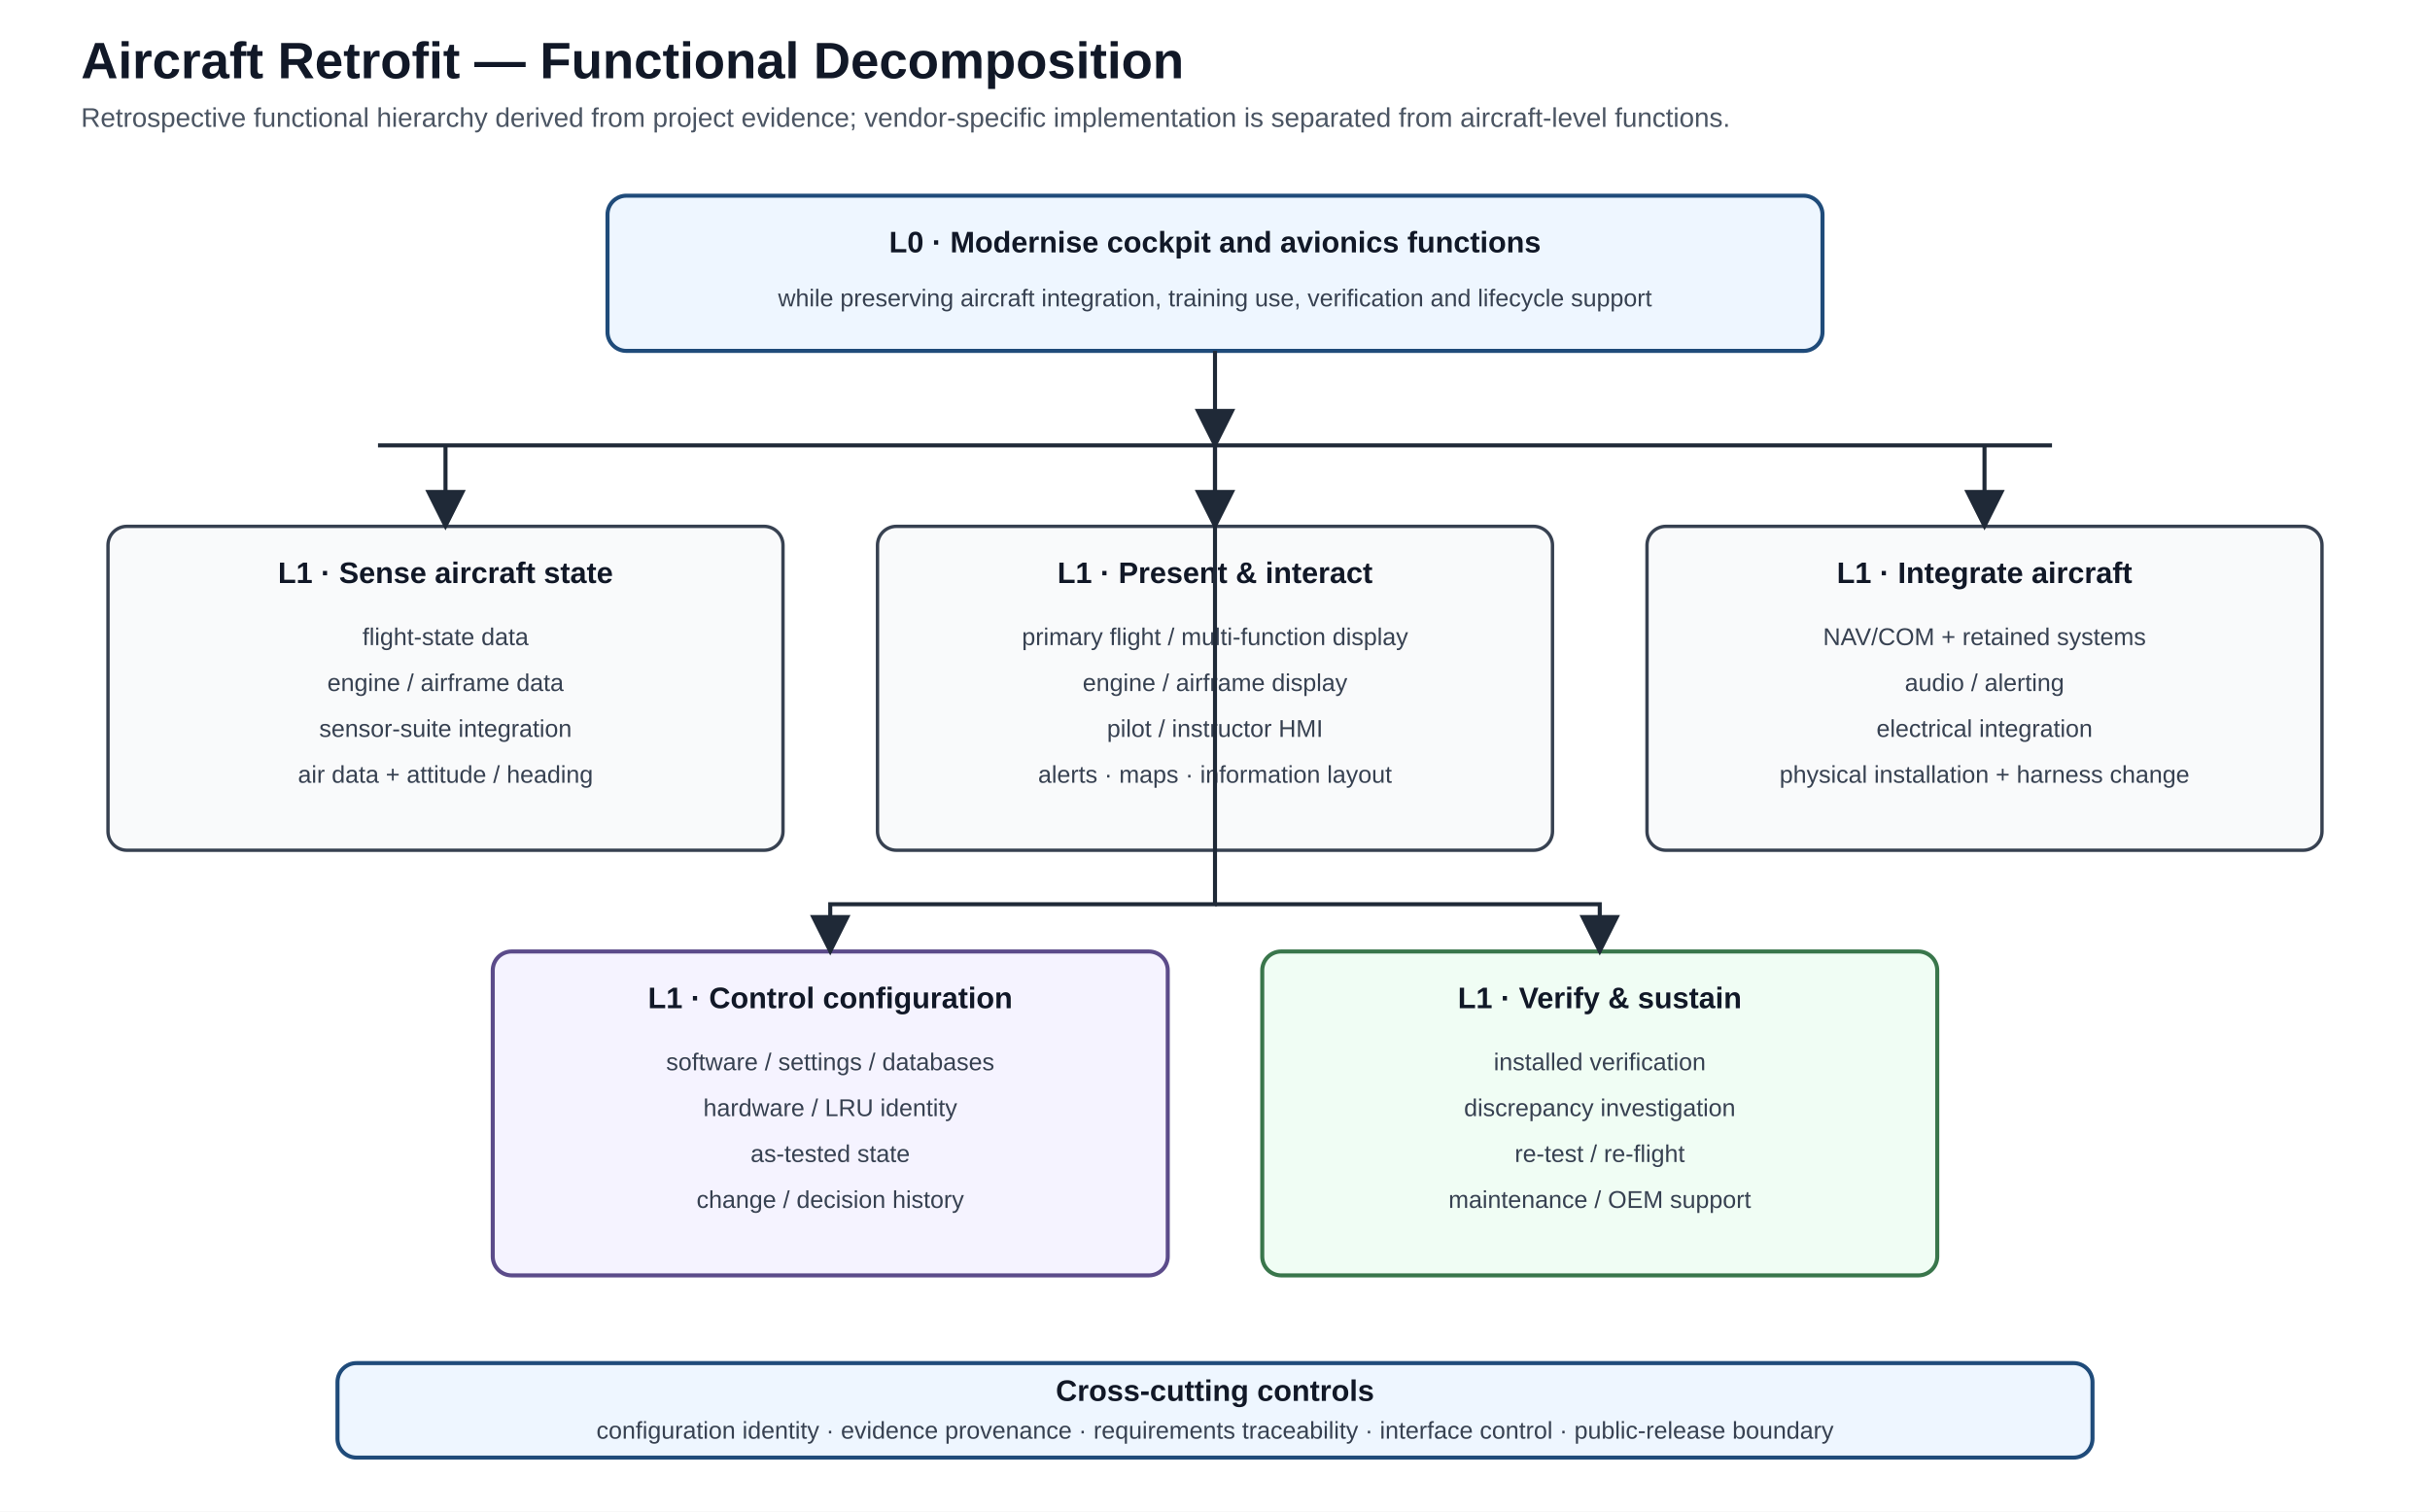
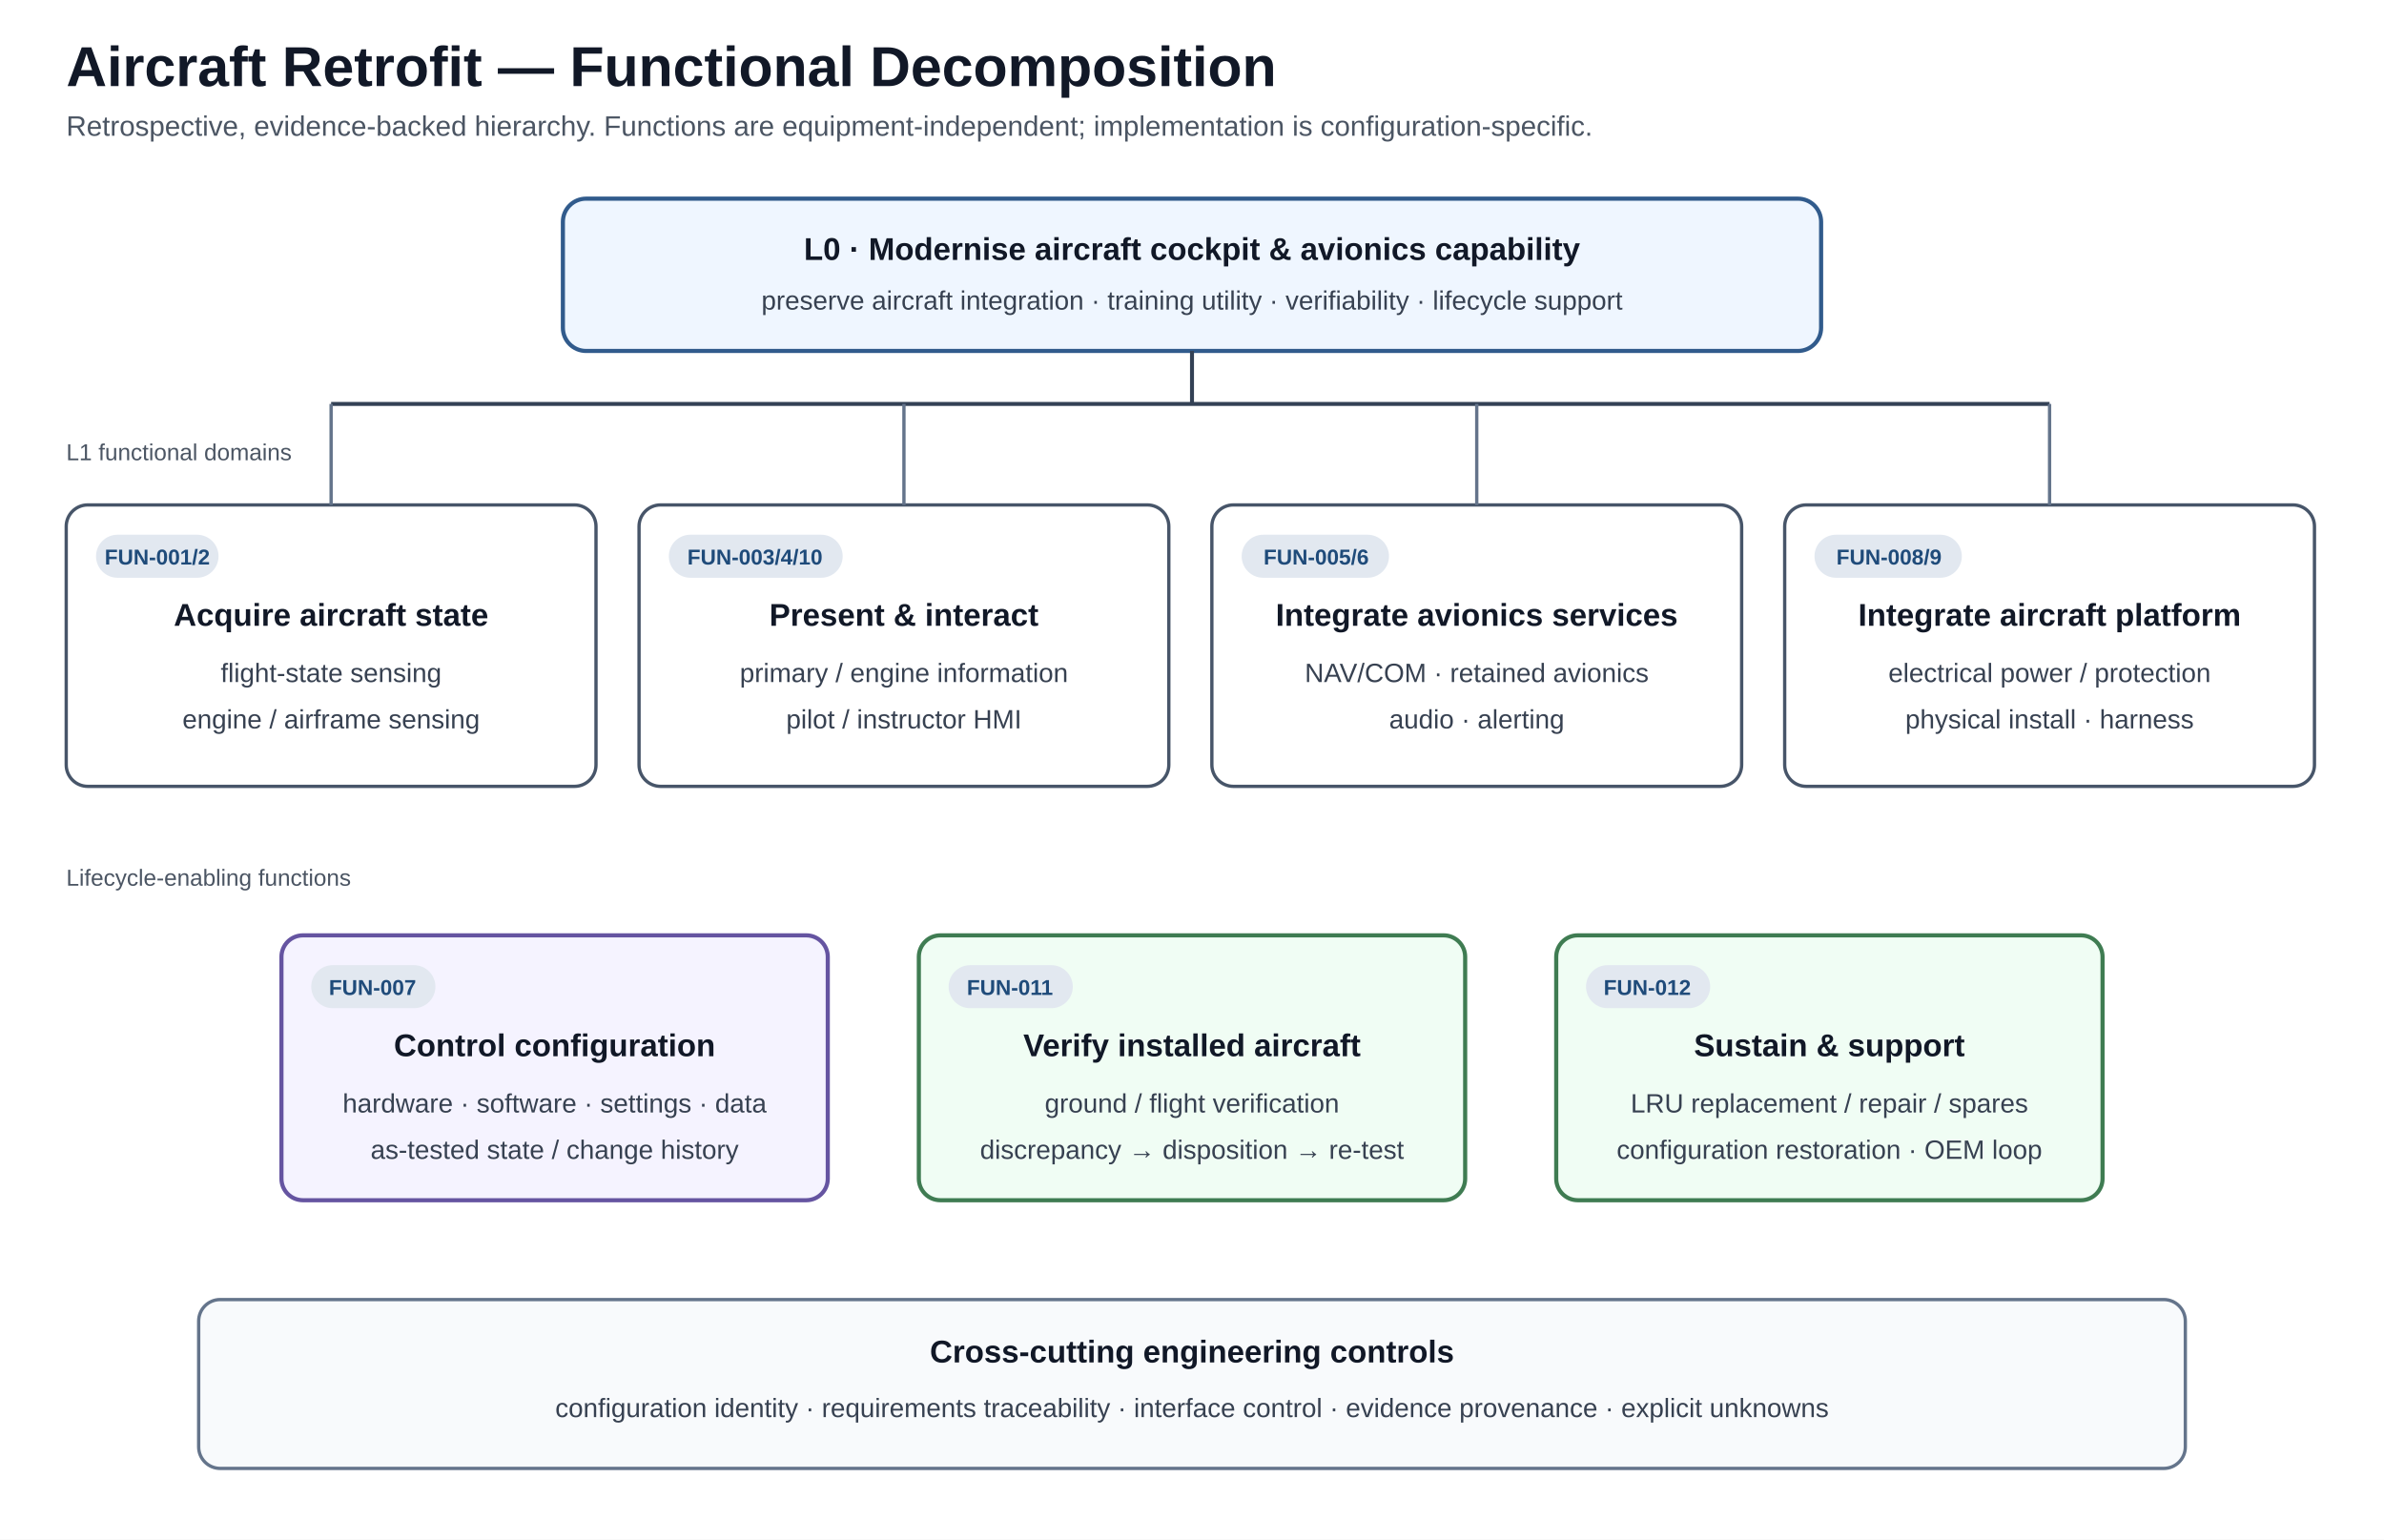
- <svg xmlns="http://www.w3.org/2000/svg" width="1800" height="1120" viewBox="0 0 1800 1120">
-   <defs>
-     <marker id="arrow" markerWidth="10" markerHeight="10" refX="9" refY="5" orient="auto">
-       <path d="M0,0 L10,5 L0,10 z" fill="#1f2937" />
-     </marker>
-     <style>
- .ti{font:700 38px Arial,sans-serif;fill:#111827}.su{font:20px Arial,sans-serif;fill:#4b5563}
- .h{font:700 22px Arial,sans-serif;fill:#111827}.t{font:18px Arial,sans-serif;fill:#374151}.sm{font:16px Arial,sans-serif;fill:#4b5563}
- .b{fill:#f9fafb;stroke:#374151;stroke-width:2.5}.blue{fill:#eef6ff;stroke:#1f4b7a;stroke-width:3}.violet{fill:#f5f3ff;stroke:#5b4b8a;stroke-width:3}.green{fill:#f0fdf4;stroke:#39764b;stroke-width:3}.amber{fill:#fff7ed;stroke:#9a5b13;stroke-width:2.5}.head{fill:#f3f4f6}
- .line{stroke:#1f2937;stroke-width:3;fill:none;marker-end:url(#arrow)}.dash{stroke:#6b7280;stroke-width:2.5;fill:none;stroke-dasharray:8 7;marker-end:url(#arrow)}
- .grid{stroke:#c7cdd4;stroke-width:1}.dot{fill:#1f4b7a}
+ <svg xmlns="http://www.w3.org/2000/svg" width="100%" height="auto" viewBox="0 0 1440 930" preserveAspectRatio="xMidYMid meet">
+   <style>
+ .title{font:700 34px Arial,sans-serif;fill:#111827}.sub{font:17px Arial,sans-serif;fill:#4b5563}
+ .h{font:700 19px Arial,sans-serif;fill:#111827}.t{font:16px Arial,sans-serif;fill:#374151}.sm{font:14px Arial,sans-serif;fill:#4b5563}.id{font:700 13px Arial,sans-serif;fill:#1f4b7a}
+ .box{fill:#ffffff;stroke:#475569;stroke-width:2}.blue{fill:#eff6ff;stroke:#315b8c;stroke-width:2.5}.green{fill:#f0fdf4;stroke:#3f7c52;stroke-width:2.5}.violet{fill:#f5f3ff;stroke:#6554a1;stroke-width:2.5}.slate{fill:#f8fafc;stroke:#64748b;stroke-width:2}
+ .conn{stroke:#64748b;stroke-width:2;fill:none}.strong{stroke:#334155;stroke-width:2.4;fill:none}.chip{fill:#e2e8f0}
</style>
-   </defs>
-   <rect width="1800" height="1120" fill="white" />
-   <text x="60" y="58" class="ti">Aircraft Retrofit — Functional Decomposition</text>
-   <text x="60" y="94" class="su">Retrospective functional hierarchy derived from project evidence; vendor-specific implementation is separated from aircraft-level functions.</text>
-   <rect x="450" y="145" width="900" height="115" rx="14" class="blue" />
-   <text x="900.0" y="187" text-anchor="middle" class="h">L0 · Modernise cockpit and avionics functions</text>
-   <text x="900.0" y="227" text-anchor="middle" class="t">while preserving aircraft integration, training use, verification and lifecycle support</text>
-   <path d="M900 260 V330" class="line" />
-   <path d="M280 330 H1520" stroke="#1f2937" stroke-width="3" fill="none" />
-   <rect x="80" y="390" width="500" height="240" rx="14" class="b" />
-   <text x="330.0" y="432" text-anchor="middle" class="h">L1 · Sense aircraft state</text>
-   <text x="330.0" y="478" text-anchor="middle" class="t">flight-state data</text>
-   <text x="330.0" y="512" text-anchor="middle" class="t">engine / airframe data</text>
-   <text x="330.0" y="546" text-anchor="middle" class="t">sensor-suite integration</text>
-   <text x="330.0" y="580" text-anchor="middle" class="t">air data + attitude / heading</text>
-   <rect x="650" y="390" width="500" height="240" rx="14" class="b" />
-   <text x="900.0" y="432" text-anchor="middle" class="h">L1 · Present &amp; interact</text>
-   <text x="900.0" y="478" text-anchor="middle" class="t">primary flight / multi-function display</text>
-   <text x="900.0" y="512" text-anchor="middle" class="t">engine / airframe display</text>
-   <text x="900.0" y="546" text-anchor="middle" class="t">pilot / instructor HMI</text>
-   <text x="900.0" y="580" text-anchor="middle" class="t">alerts · maps · information layout</text>
-   <rect x="1220" y="390" width="500" height="240" rx="14" class="b" />
-   <text x="1470.0" y="432" text-anchor="middle" class="h">L1 · Integrate aircraft</text>
-   <text x="1470.0" y="478" text-anchor="middle" class="t">NAV/COM + retained systems</text>
-   <text x="1470.0" y="512" text-anchor="middle" class="t">audio / alerting</text>
-   <text x="1470.0" y="546" text-anchor="middle" class="t">electrical integration</text>
-   <text x="1470.0" y="580" text-anchor="middle" class="t">physical installation + harness change</text>
-   <rect x="365" y="705" width="500" height="240" rx="14" class="violet" />
-   <text x="615.0" y="747" text-anchor="middle" class="h">L1 · Control configuration</text>
-   <text x="615.0" y="793" text-anchor="middle" class="t">software / settings / databases</text>
-   <text x="615.0" y="827" text-anchor="middle" class="t">hardware / LRU identity</text>
-   <text x="615.0" y="861" text-anchor="middle" class="t">as-tested state</text>
-   <text x="615.0" y="895" text-anchor="middle" class="t">change / decision history</text>
-   <rect x="935" y="705" width="500" height="240" rx="14" class="green" />
-   <text x="1185.0" y="747" text-anchor="middle" class="h">L1 · Verify &amp; sustain</text>
-   <text x="1185.0" y="793" text-anchor="middle" class="t">installed verification</text>
-   <text x="1185.0" y="827" text-anchor="middle" class="t">discrepancy investigation</text>
-   <text x="1185.0" y="861" text-anchor="middle" class="t">re-test / re-flight</text>
-   <text x="1185.0" y="895" text-anchor="middle" class="t">maintenance / OEM support</text>
-   <path d="M330.0 330 V390" class="line" />
-   <path d="M900.0 330 V390" class="line" />
-   <path d="M1470.0 330 V390" class="line" />
-   <path d="M900 330 V670 H615 V705" class="line" />
-   <path d="M900 670 H1185 V705" class="line" />
-   <rect x="250" y="1010" width="1300" height="70" rx="14" class="blue" />
-   <text x="900.0" y="1038" text-anchor="middle" class="h">Cross-cutting controls</text>
-   <text x="900.0" y="1066" text-anchor="middle" class="t">configuration identity · evidence provenance · requirements traceability · interface control · public-release boundary</text>
+   <rect width="1440" height="930" fill="white" />
+   <text x="40" y="52" class="title">Aircraft Retrofit — Functional Decomposition</text>
+   <text x="40" y="82" class="sub">Retrospective, evidence-backed hierarchy. Functions are equipment-independent; implementation is configuration-specific.</text>
+   <rect x="340" y="120" width="760" height="92" rx="14" class="blue" />
+   <text x="720" y="157" text-anchor="middle" class="h">L0 · Modernise aircraft cockpit &amp; avionics capability</text>
+   <text x="720" y="187" text-anchor="middle" class="t">preserve aircraft integration · training utility · verifiability · lifecycle support</text>
+   <path d="M720 212 V244" class="strong" />
+   <path d="M200 244 H1238" class="strong" />
+   <text x="40" y="278" class="sm">L1 functional domains</text>
+   <rect x="40" y="305" width="320" height="170" rx="13" class="box" />
+   <rect x="58" y="323" width="74" height="26" rx="13" class="chip" />
+   <text x="95" y="341" text-anchor="middle" class="id">FUN-001/2</text>
+   <text x="200" y="378" text-anchor="middle" class="h">Acquire aircraft state</text>
+   <text x="200" y="412" text-anchor="middle" class="t">flight-state sensing</text>
+   <text x="200" y="440" text-anchor="middle" class="t">engine / airframe sensing</text>
+   <rect x="386" y="305" width="320" height="170" rx="13" class="box" />
+   <rect x="404" y="323" width="105" height="26" rx="13" class="chip" />
+   <text x="456" y="341" text-anchor="middle" class="id">FUN-003/4/10</text>
+   <text x="546" y="378" text-anchor="middle" class="h">Present &amp; interact</text>
+   <text x="546" y="412" text-anchor="middle" class="t">primary / engine information</text>
+   <text x="546" y="440" text-anchor="middle" class="t">pilot / instructor HMI</text>
+   <rect x="732" y="305" width="320" height="170" rx="13" class="box" />
+   <rect x="750" y="323" width="89" height="26" rx="13" class="chip" />
+   <text x="795" y="341" text-anchor="middle" class="id">FUN-005/6</text>
+   <text x="892" y="378" text-anchor="middle" class="h">Integrate avionics services</text>
+   <text x="892" y="412" text-anchor="middle" class="t">NAV/COM · retained avionics</text>
+   <text x="892" y="440" text-anchor="middle" class="t">audio · alerting</text>
+   <rect x="1078" y="305" width="320" height="170" rx="13" class="box" />
+   <rect x="1096" y="323" width="89" height="26" rx="13" class="chip" />
+   <text x="1141" y="341" text-anchor="middle" class="id">FUN-008/9</text>
+   <text x="1238" y="378" text-anchor="middle" class="h">Integrate aircraft platform</text>
+   <text x="1238" y="412" text-anchor="middle" class="t">electrical power / protection</text>
+   <text x="1238" y="440" text-anchor="middle" class="t">physical install · harness</text>
+   <path d="M200 244 V305 M546 244 V305 M892 244 V305 M1238 244 V305" class="conn" />
+   <text x="40" y="535" class="sm">Lifecycle-enabling functions</text>
+   <rect x="170" y="565" width="330" height="160" rx="13" class="violet" />
+   <rect x="188" y="583" width="75" height="26" rx="13" class="chip" />
+   <text x="225" y="601" text-anchor="middle" class="id">FUN-007</text>
+   <text x="335" y="638" text-anchor="middle" class="h">Control configuration</text>
+   <text x="335" y="672" text-anchor="middle" class="t">hardware · software · settings · data</text>
+   <text x="335" y="700" text-anchor="middle" class="t">as-tested state / change history</text>
+   <rect x="555" y="565" width="330" height="160" rx="13" class="green" />
+   <rect x="573" y="583" width="75" height="26" rx="13" class="chip" />
+   <text x="610" y="601" text-anchor="middle" class="id">FUN-011</text>
+   <text x="720" y="638" text-anchor="middle" class="h">Verify installed aircraft</text>
+   <text x="720" y="672" text-anchor="middle" class="t">ground / flight verification</text>
+   <text x="720" y="700" text-anchor="middle" class="t">discrepancy → disposition → re-test</text>
+   <rect x="940" y="565" width="330" height="160" rx="13" class="green" />
+   <rect x="958" y="583" width="75" height="26" rx="13" class="chip" />
+   <text x="995" y="601" text-anchor="middle" class="id">FUN-012</text>
+   <text x="1105" y="638" text-anchor="middle" class="h">Sustain &amp; support</text>
+   <text x="1105" y="672" text-anchor="middle" class="t">LRU replacement / repair / spares</text>
+   <text x="1105" y="700" text-anchor="middle" class="t">configuration restoration · OEM loop</text>
+   <rect x="120" y="785" width="1200" height="102" rx="13" class="slate" />
+   <text x="720" y="823" text-anchor="middle" class="h">Cross-cutting engineering controls</text>
+   <text x="720" y="856" text-anchor="middle" class="t">configuration identity · requirements traceability · interface control · evidence provenance · explicit unknowns</text>
</svg>
